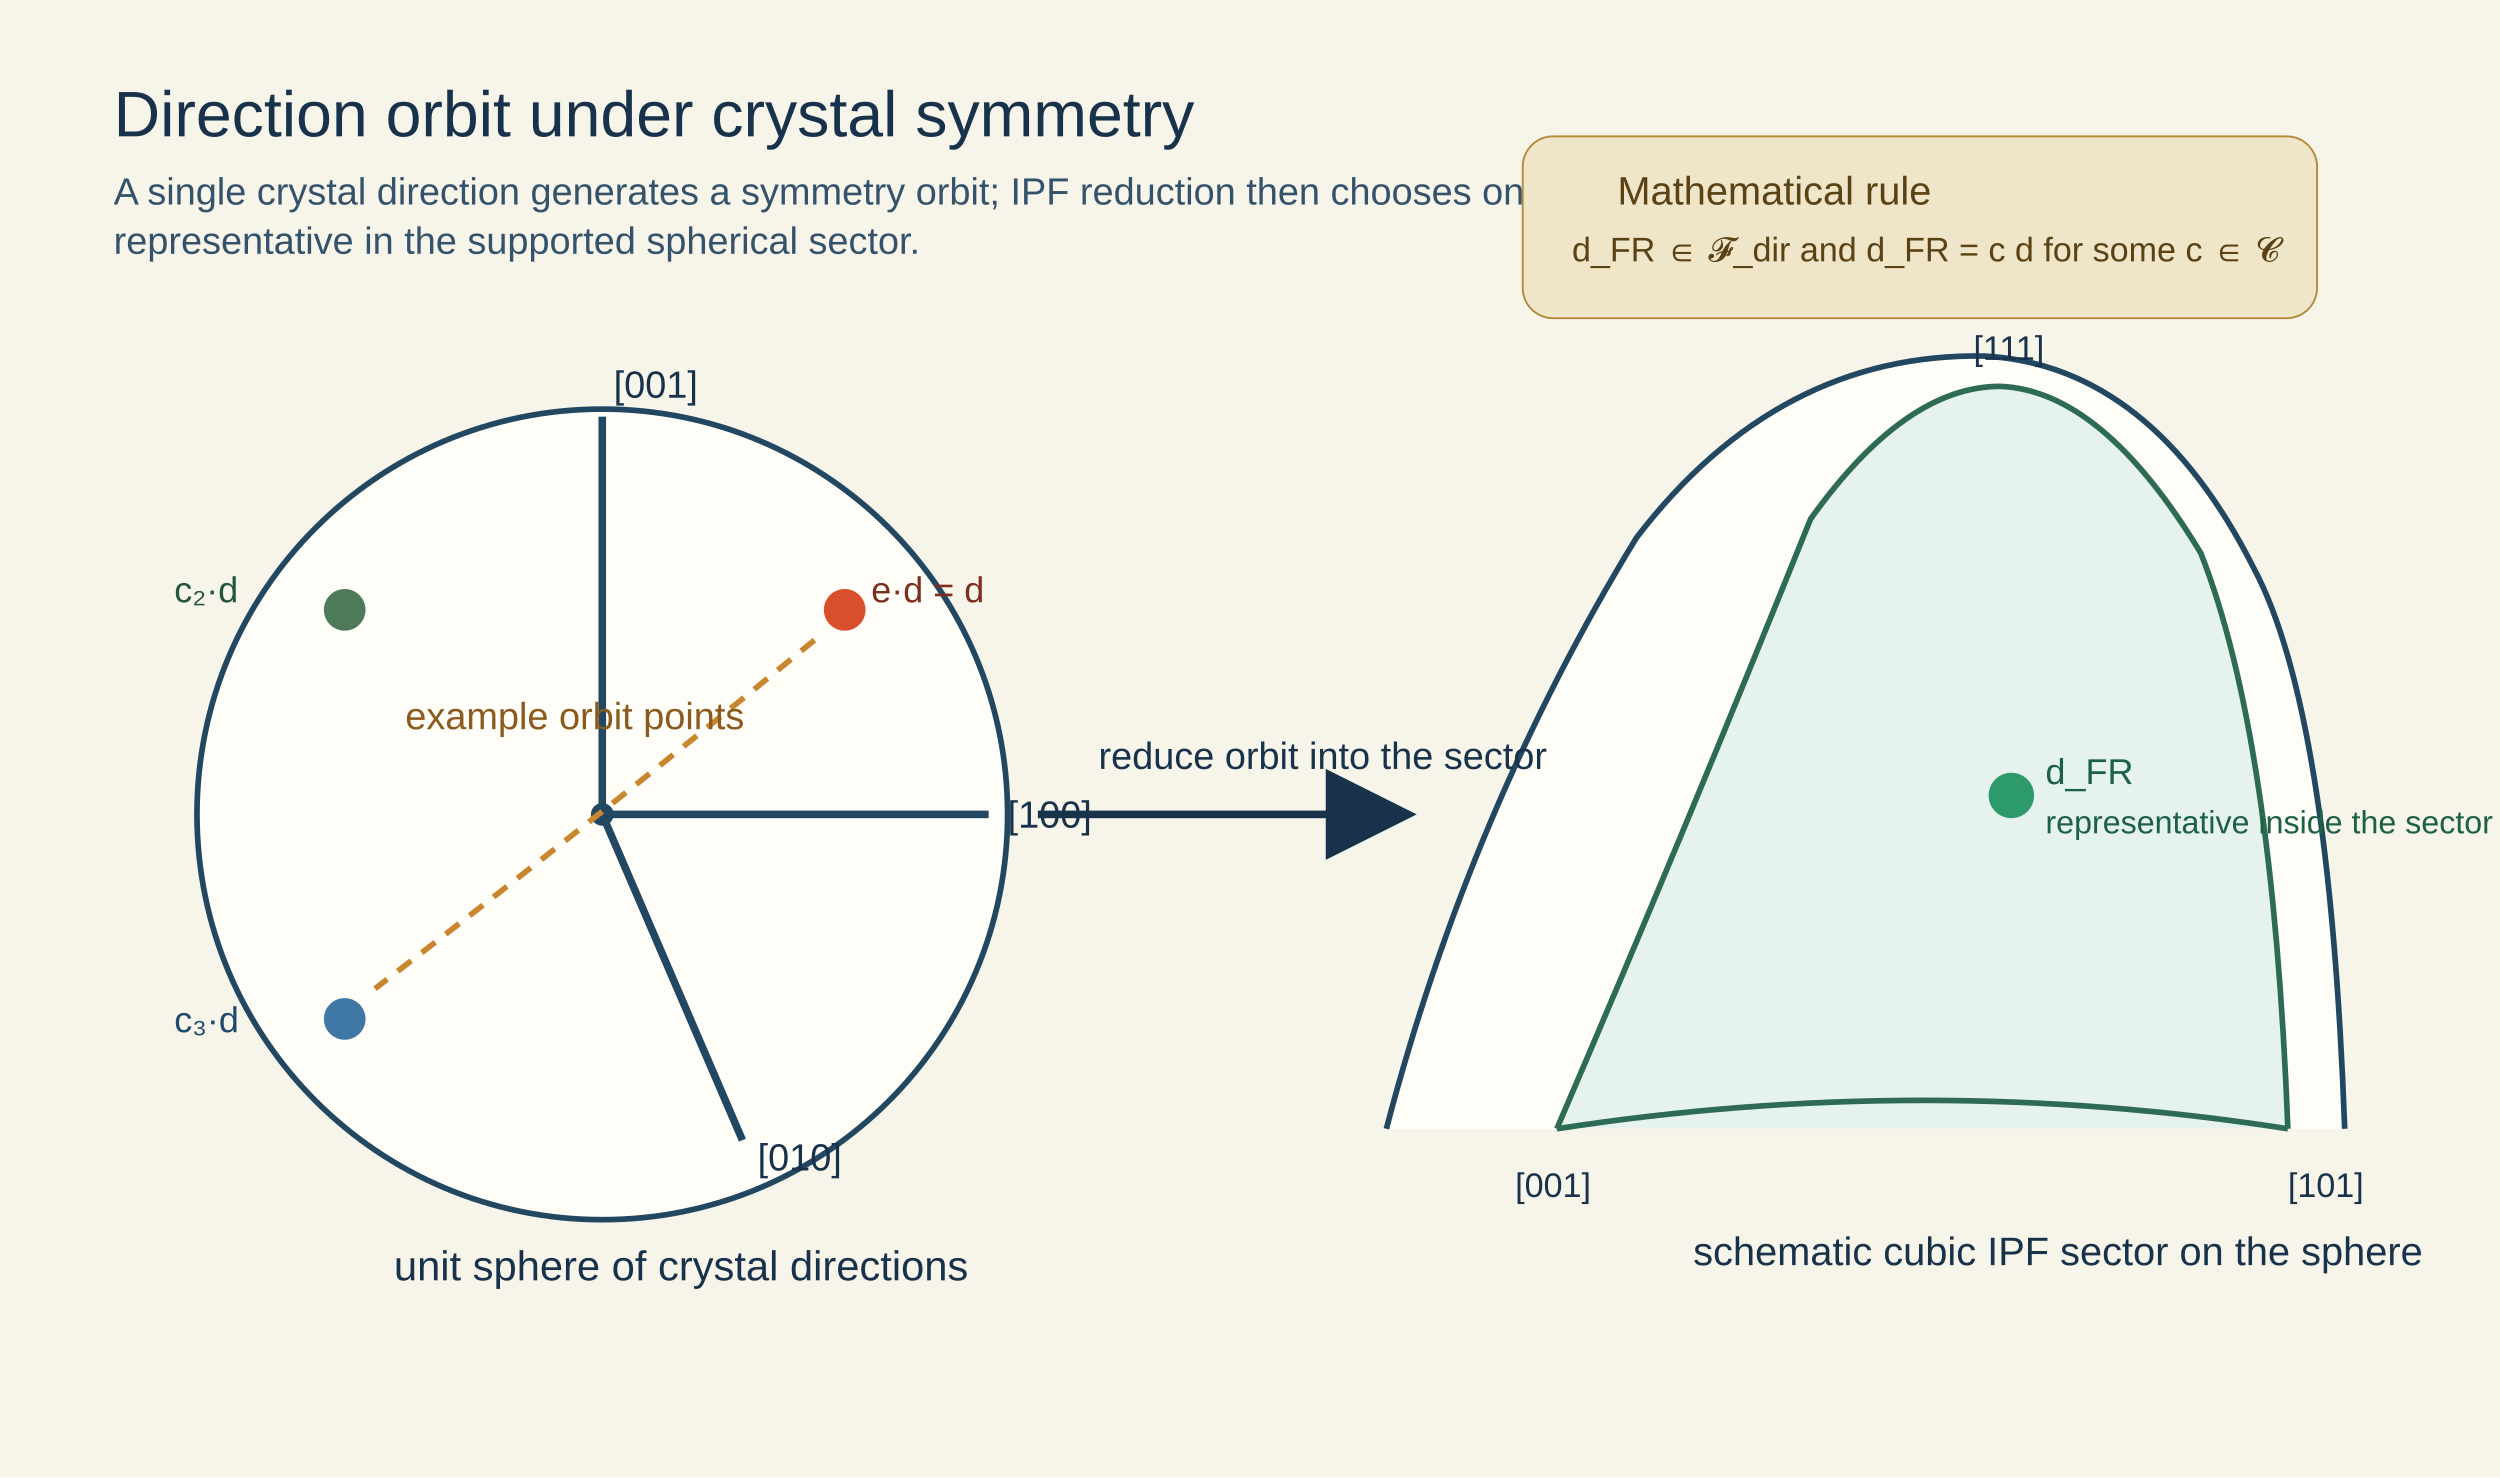
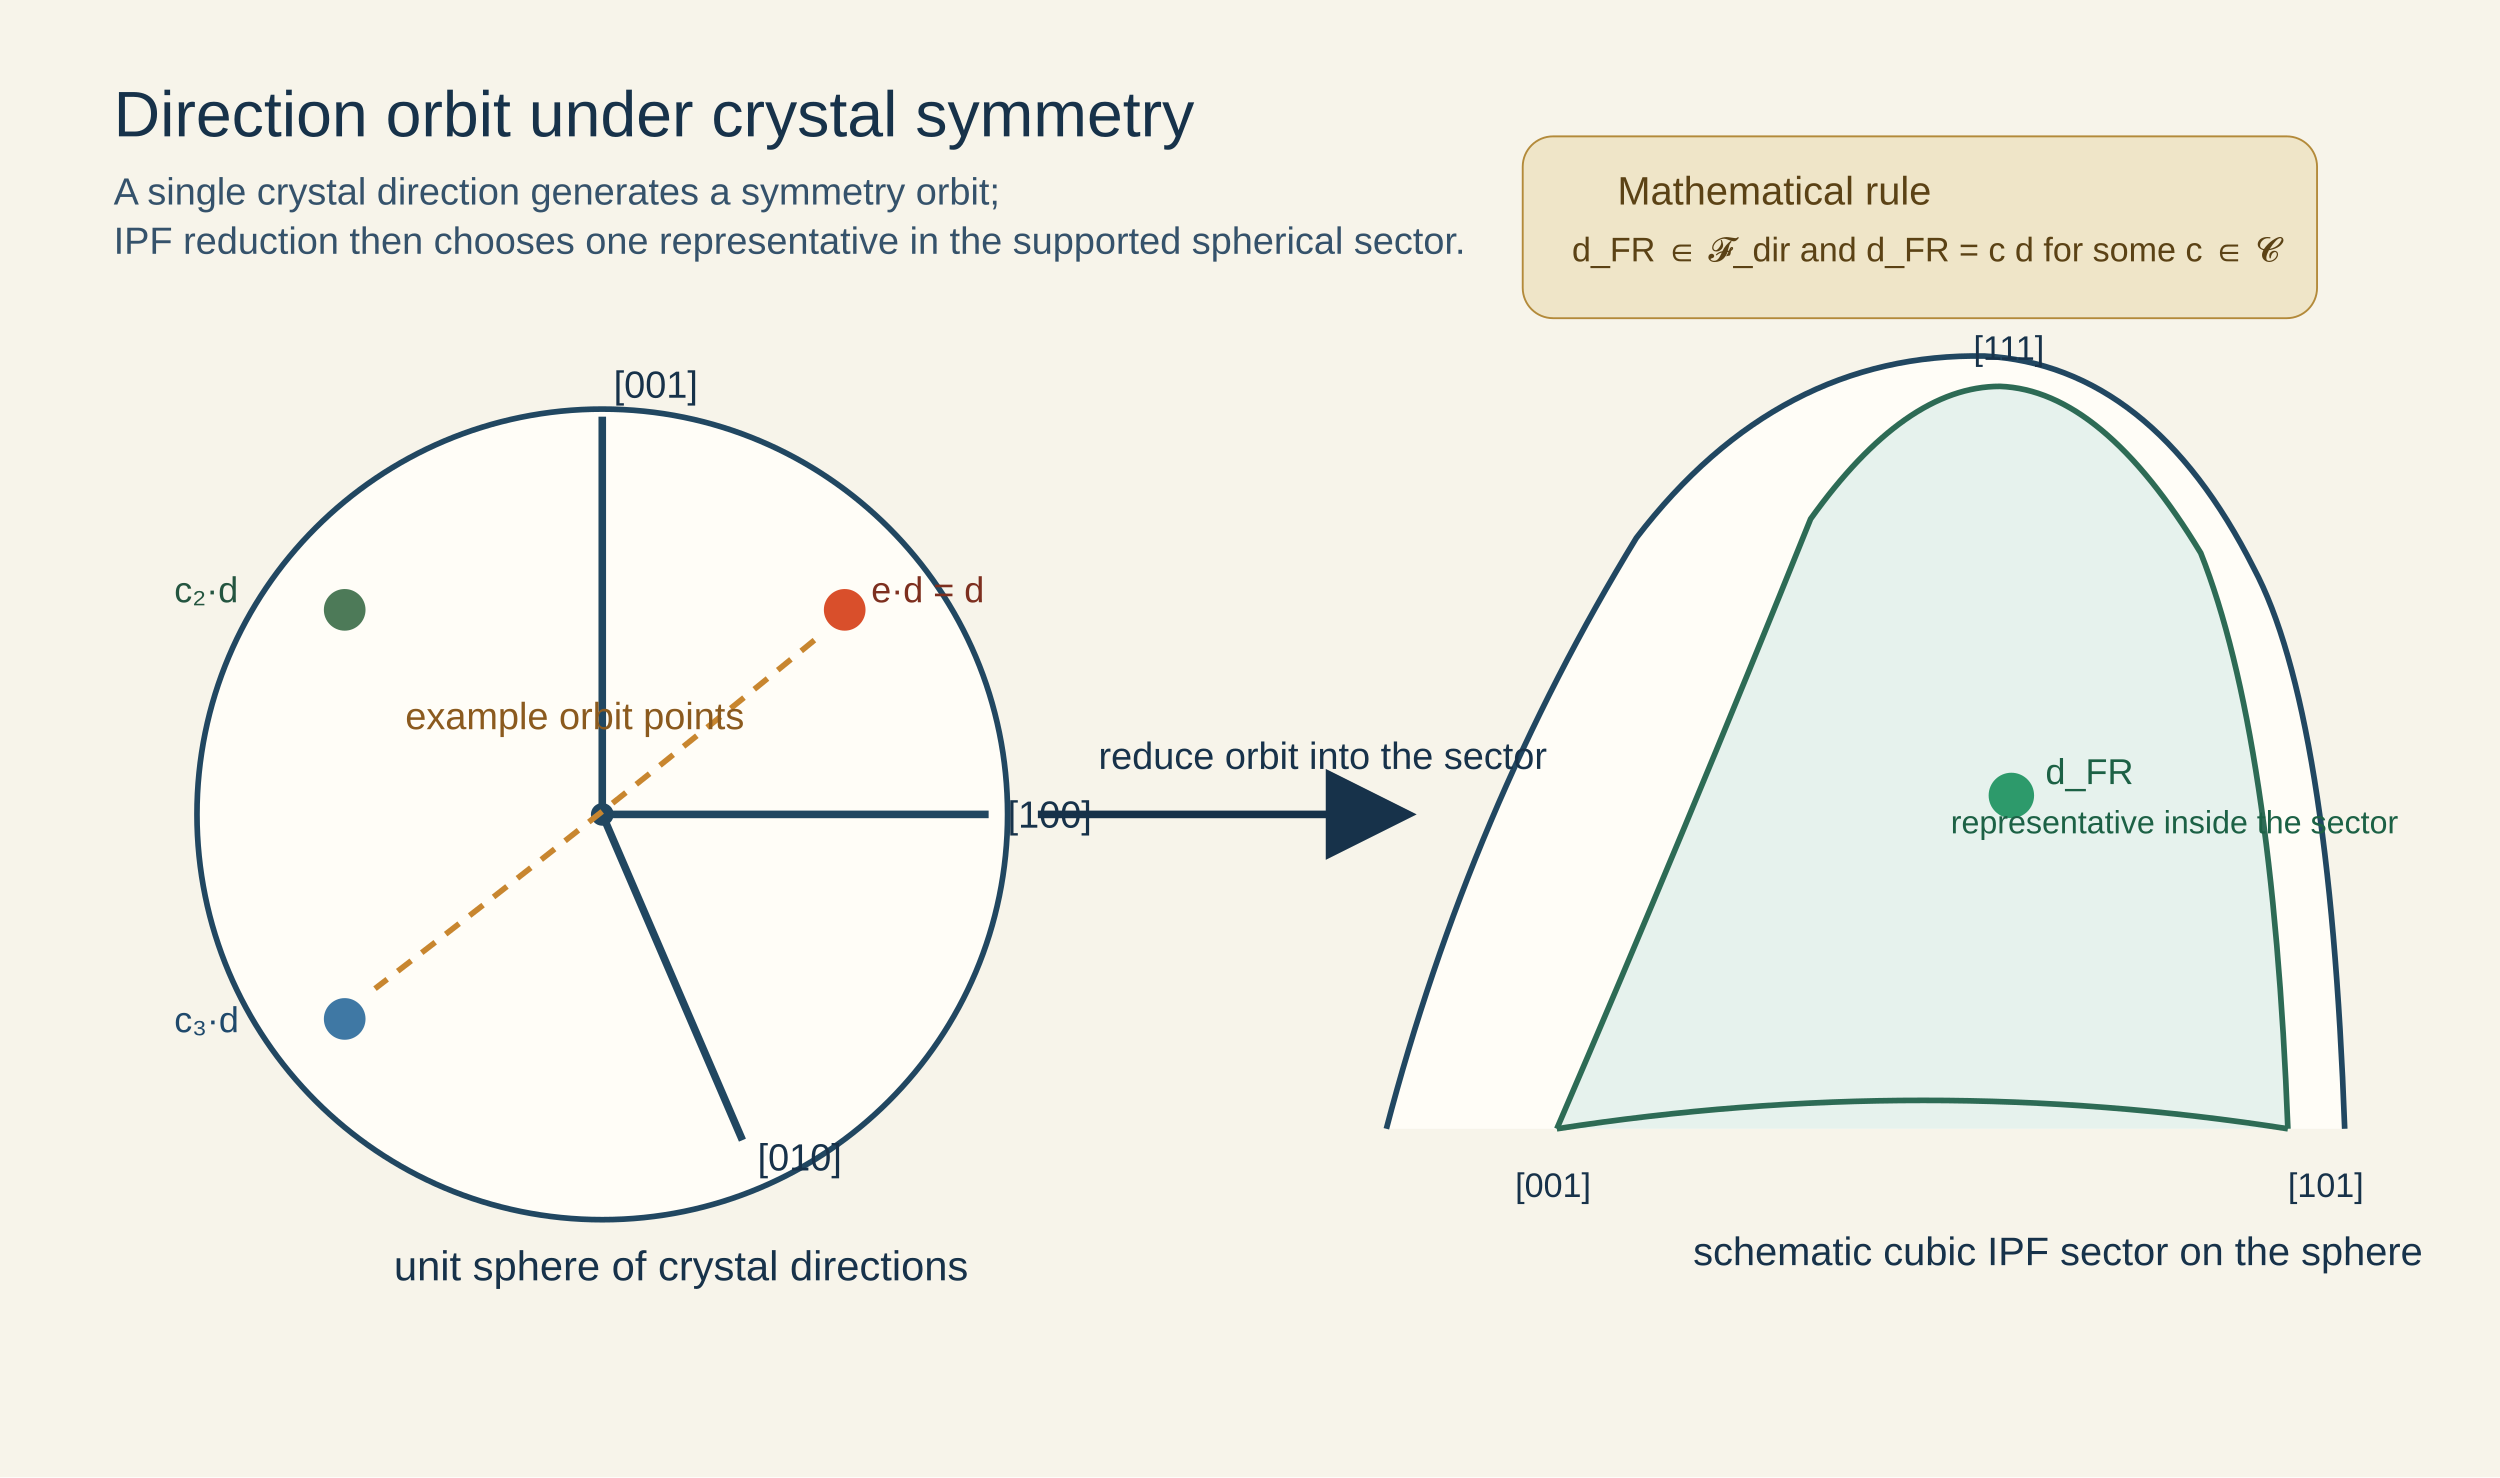
<svg xmlns="http://www.w3.org/2000/svg" width="1320" height="780" viewBox="0 0 1320 780">
  <defs>
    <marker markerUnits="userSpaceOnUse" id="arrow" markerWidth="48.00" markerHeight="48.00" refX="40.00" refY="24.00" orient="auto">
      <path d="M0.00,0.00 L48.00,24.00 L0.00,48.00 z" fill="#17324a" />
    </marker>
  </defs>
  <rect width="1320" height="780" fill="#f7f4ea" />
  <text x="60" y="72" font-size="34" font-family="Arial, Helvetica, sans-serif" fill="#17324a">Direction orbit under crystal symmetry</text>
  <text x="60" y="108" font-size="20" font-family="Arial, Helvetica, sans-serif" fill="#35526b">
-     A single crystal direction generates a symmetry orbit; IPF reduction then chooses one
+     A single crystal direction generates a symmetry orbit;
  </text>
  <text x="60" y="134" font-size="20" font-family="Arial, Helvetica, sans-serif" fill="#35526b">
-     representative in the supported spherical sector.
+     IPF reduction then chooses one representative in the supported spherical sector.
  </text>
  <circle cx="318" cy="430" r="214" fill="#fffdf7" stroke="#214761" stroke-width="3" />
  <circle cx="318" cy="430" r="6" fill="#214761" />
  <text x="208" y="676" font-size="22" font-family="Arial, Helvetica, sans-serif" fill="#17324a">unit sphere of crystal directions</text>
  <line x1="318" y1="430" x2="318" y2="220" stroke="#214761" stroke-width="4" />
  <line x1="318" y1="430" x2="522" y2="430" stroke="#214761" stroke-width="4" />
  <line x1="318" y1="430" x2="392" y2="602" stroke="#214761" stroke-width="4" />
  <text x="324" y="210" font-size="20" font-family="Arial, Helvetica, sans-serif" fill="#17324a">[001]</text>
  <text x="532" y="437" font-size="20" font-family="Arial, Helvetica, sans-serif" fill="#17324a">[100]</text>
  <text x="400" y="618" font-size="20" font-family="Arial, Helvetica, sans-serif" fill="#17324a">[010]</text>
  <circle cx="446" cy="322" r="11" fill="#d94f2b" />
  <circle cx="182" cy="322" r="11" fill="#4d7a58" />
  <circle cx="182" cy="538" r="11" fill="#3f78a4" />
  <text x="460" y="318" font-size="19" font-family="Arial, Helvetica, sans-serif" fill="#7d2f1f">e·d = d</text>
  <text x="92" y="318" font-size="19" font-family="Arial, Helvetica, sans-serif" fill="#245540">c₂·d</text>
  <text x="92" y="545" font-size="19" font-family="Arial, Helvetica, sans-serif" fill="#1f496c">c₃·d</text>
  <path d="M430 338 Q318 430 198 522" fill="none" stroke="#c8862f" stroke-width="3" stroke-dasharray="9 7" />
  <text x="214" y="385" font-size="20" font-family="Arial, Helvetica, sans-serif" fill="#8b5a1e">example orbit points</text>
  <path d="M732 596 Q776 428 864 284 Q939 186 1048 188 Q1136 193 1190 300 Q1230 375 1238 596" fill="#fffdf7" stroke="#214761" stroke-width="3" />
  <path d="M822 596 Q890 438 956 274 Q1006 204 1056 204 Q1110 206 1162 292 Q1200 388 1208 596" fill="#e6f2ed" stroke="#2d6b55" stroke-width="3" />
  <path d="M822 596 Q1016 566 1208 596" fill="none" stroke="#2d6b55" stroke-width="3" />
  <text x="800" y="632" font-size="18" font-family="Arial, Helvetica, sans-serif" fill="#17324a">[001]</text>
  <text x="1208" y="632" font-size="18" font-family="Arial, Helvetica, sans-serif" fill="#17324a">[101]</text>
  <text x="1042" y="190" font-size="18" font-family="Arial, Helvetica, sans-serif" fill="#17324a">[111]</text>
  <circle cx="1062" cy="420" r="12" fill="#2d9a6b" />
  <text x="1080" y="414" font-size="19" font-family="Arial, Helvetica, sans-serif" fill="#1c6145">d_FR</text>
-   <text x="1080" y="440" font-size="17" font-family="Arial, Helvetica, sans-serif" fill="#1c6145">representative inside the sector</text>
+   <text x="1030" y="440" font-size="17" font-family="Arial, Helvetica, sans-serif" fill="#1c6145">representative inside the sector</text>
  <text x="894" y="668" font-size="21" font-family="Arial, Helvetica, sans-serif" fill="#17324a">schematic cubic IPF sector on the sphere</text>
  <path d="M548 430 C640 430 690 430 740 430" fill="none" stroke="#17324a" stroke-width="4" marker-end="url(#arrow)" />
  <text x="580" y="406" font-size="20" font-family="Arial, Helvetica, sans-serif" fill="#17324a">reduce orbit into the sector</text>
  <rect x="804" y="72" width="419.4" height="96" rx="16" fill="#efe5c8" stroke="#b38a3a" />
  <text x="854" y="108" font-size="21" font-family="Arial, Helvetica, sans-serif" fill="#5b4215">Mathematical rule</text>
  <text x="830" y="138" font-size="18" font-family="Arial, Helvetica, sans-serif" fill="#5b4215">d_FR ∈ 𝓕_dir and d_FR = c d for some c ∈ 𝓒</text>
</svg>
